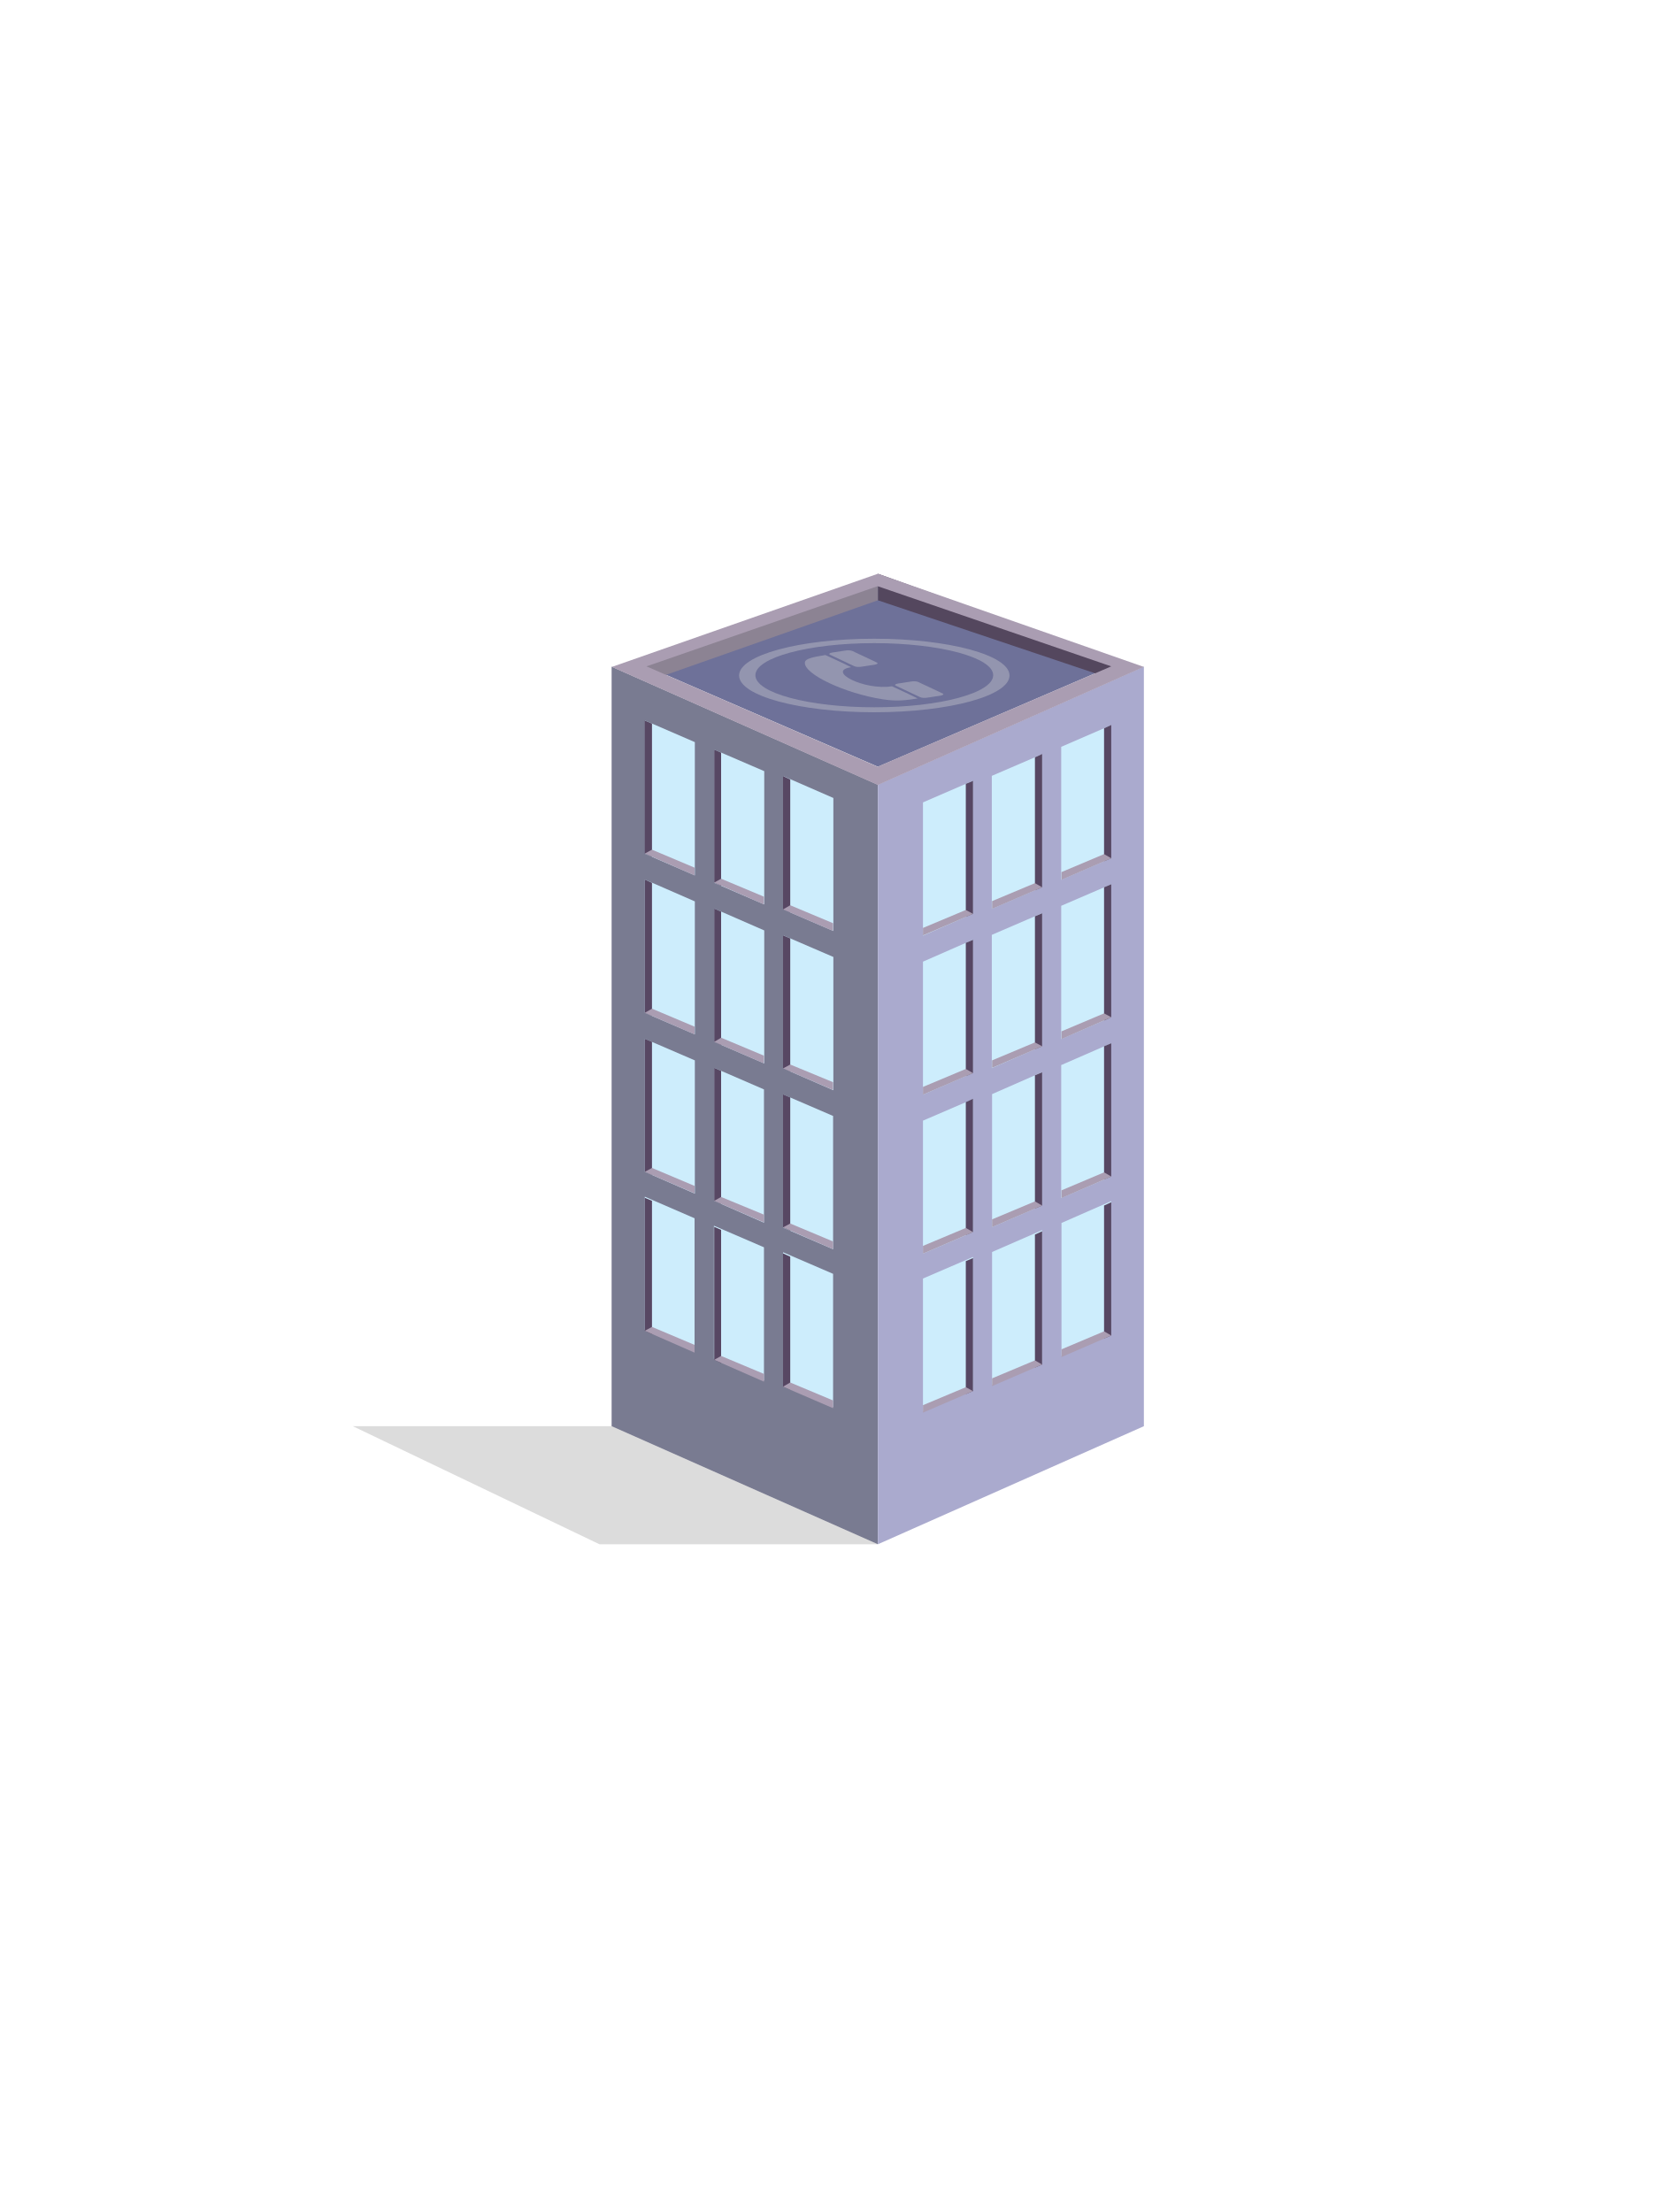
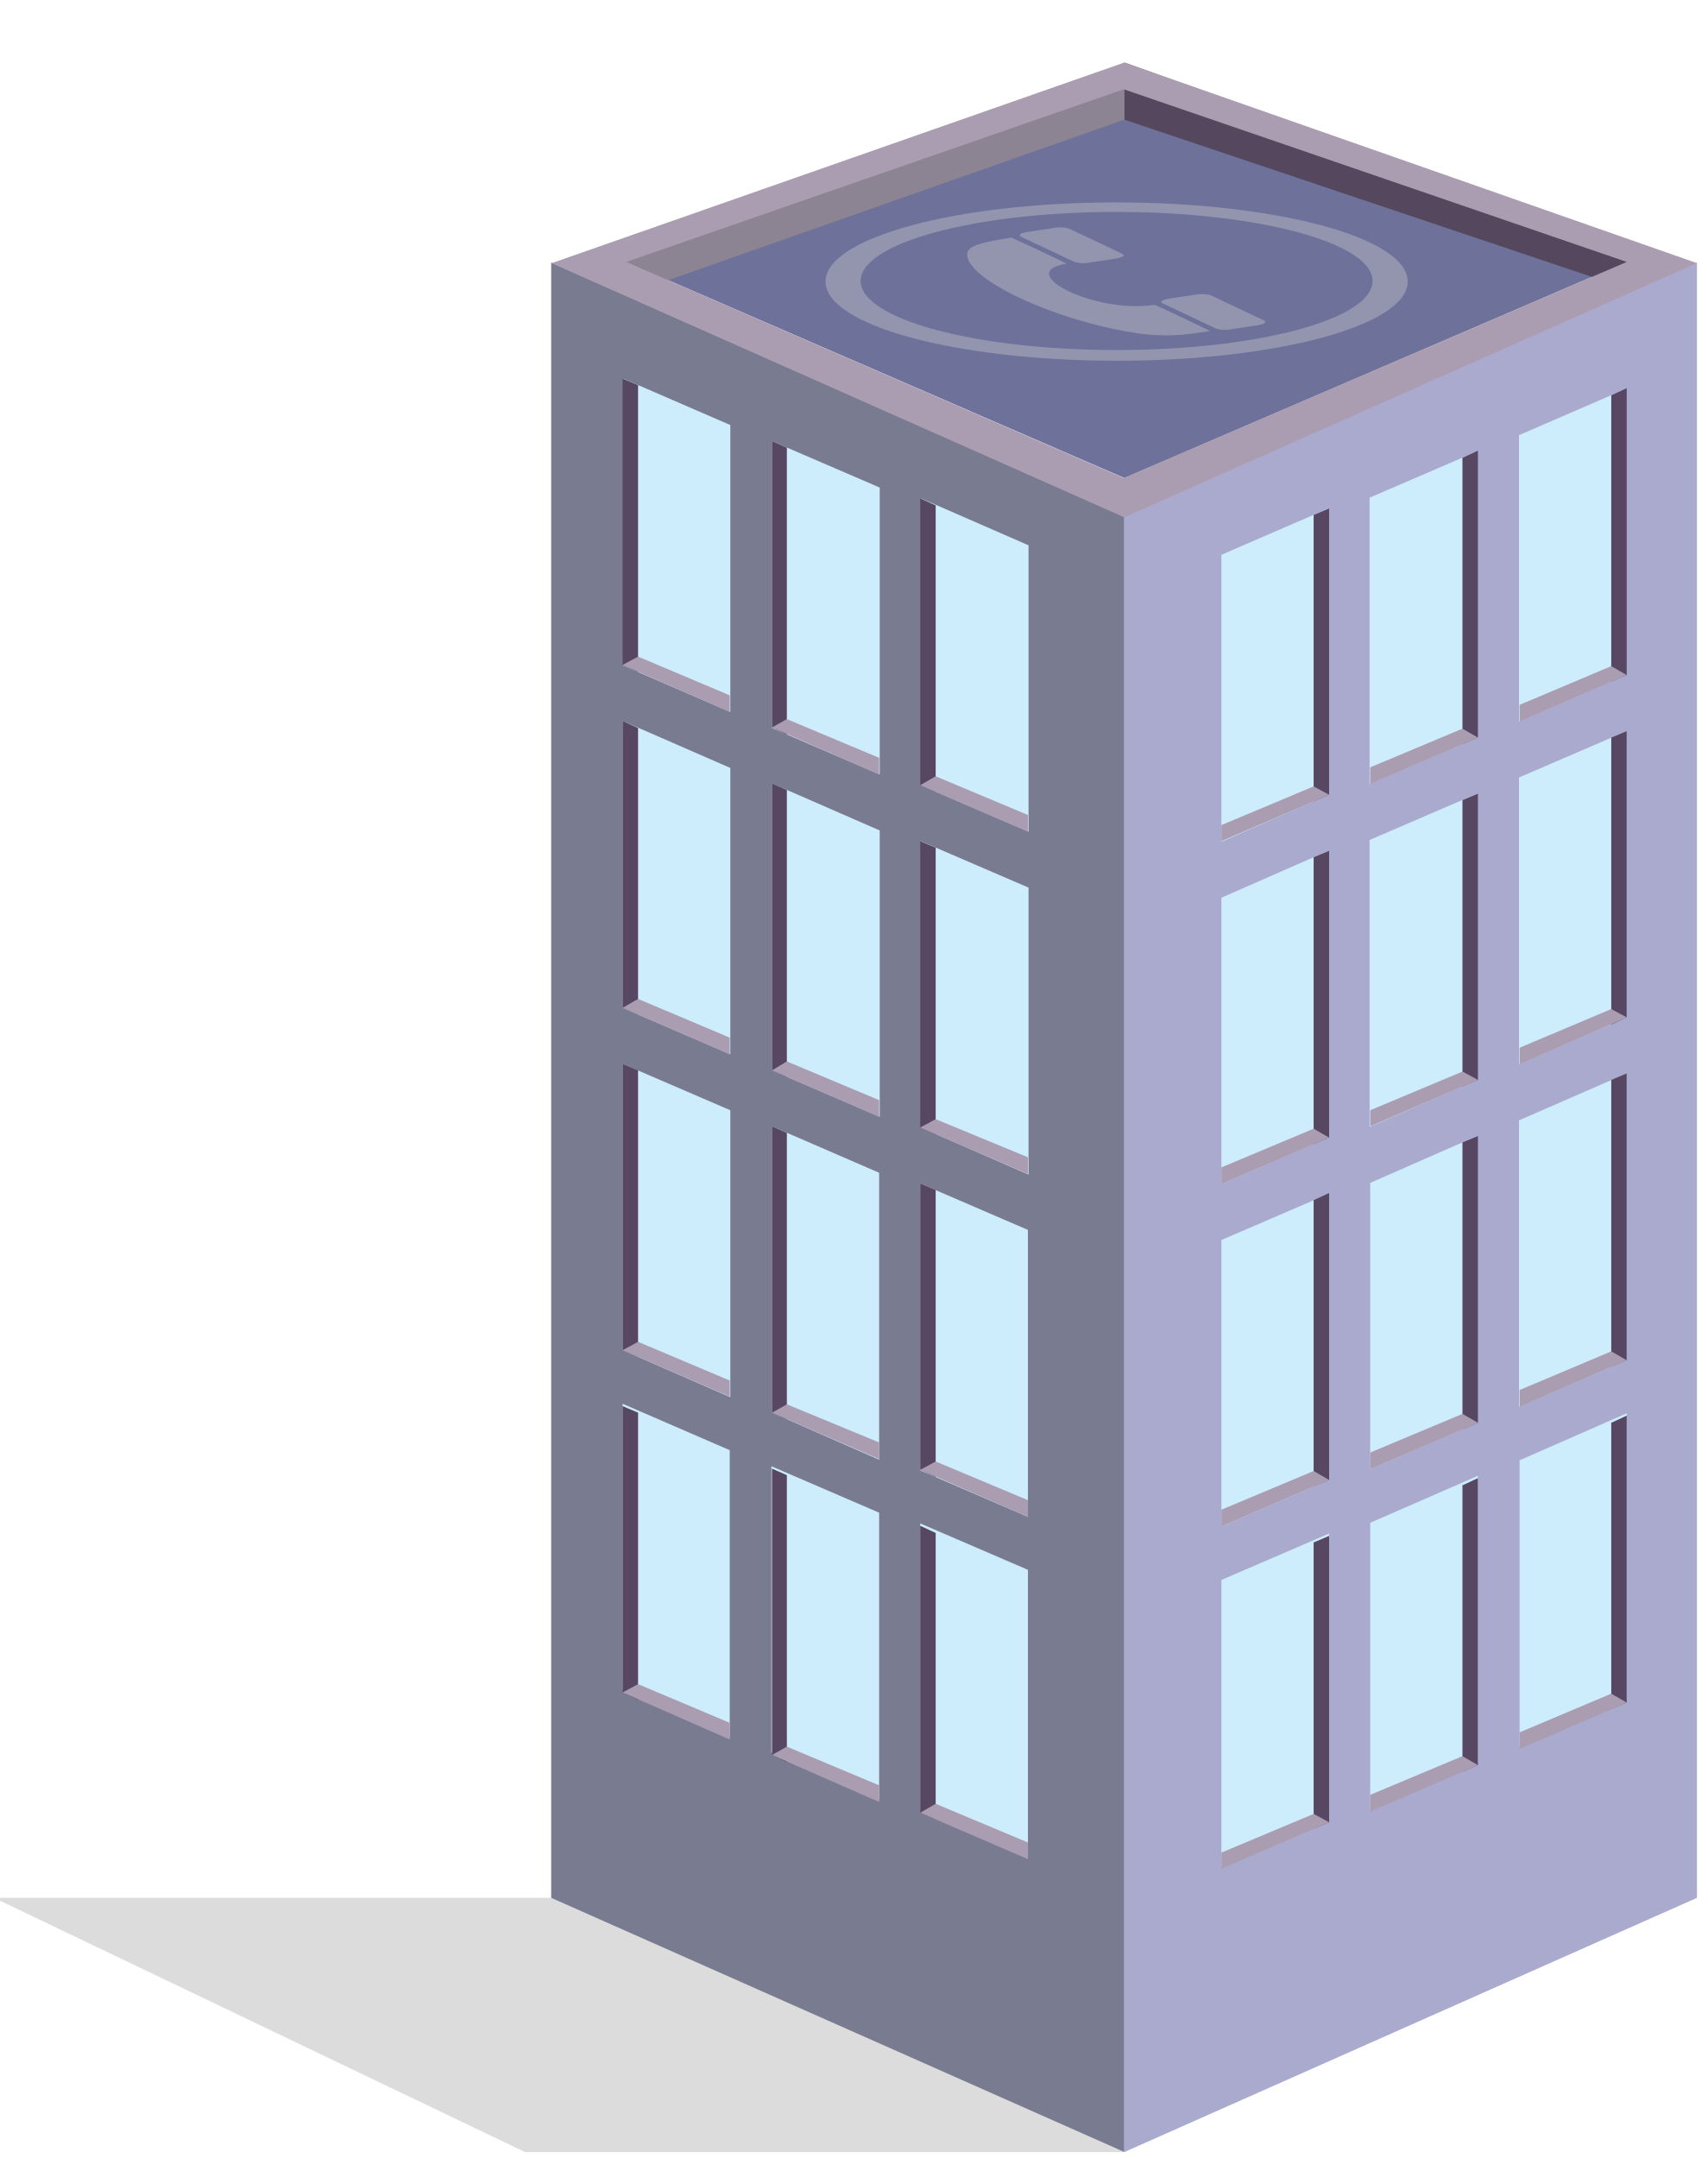
- <svg xmlns="http://www.w3.org/2000/svg" version="1.1" id="Layer_1" x="0px" y="0px" viewBox="0 0 600 800" style="enable-background:new 0 0 600 800;" xml:space="preserve">
+ <svg xmlns="http://www.w3.org/2000/svg" version="1.1" id="Layer_1" x="0px" y="0px" viewBox="0 0 286.9 362.5" style="enable-background:new 0 0 286.9 362.5;" xml:space="preserve">
  <style type="text/css">
	.st0{fill:#797B91;}
	.st1{fill:#AAAACE;}
	.st2{fill:#6E7199;}
	.st3{fill:#54475E;}
	.st4{fill:#8C8393;}
	.st5{fill:#AA9DB2;}
	.st6{fill:#CDEDFC;}
	.st7{fill:#574763;}
- 	.st8{opacity:0.14;}
+ 	.st8{opacity:0.14;enable-background:new    ;}
	.st9{opacity:0.37;}
	.st10{fill:#D3D3D3;}
</style>
  <g>
    <g>
      <g>
-         <polygon class="st0" points="317.5,558.5 221.2,515.8 221.2,241.1 317.5,283.8    " />
-         <polygon class="st1" points="317.5,558.5 413.7,515.8 413.7,241.1 317.5,283.8    " />
-         <polygon class="st2" points="401.9,241 317.5,277.3 233.8,241 317.5,212    " />
-         <polygon class="st3" points="317.5,207.5 317.5,217.1 399.3,244.6 407.2,239.8    " />
-         <polygon class="st4" points="317.5,217.1 240.2,244.3 231.3,240.7 317.5,210.7    " />
-         <path class="st5" d="M317.5,207.5l-96.2,33.7l96.2,42.7l96.2-42.7L317.5,207.5z M233.8,241l83.6-29l84.5,29l-84.5,36.3L233.8,241     z" />
+         <polygon class="st0" points="188.9,361.5 92.6,318.8 92.6,44.1 188.9,86.8    " />
+         <polygon class="st1" points="188.9,361.5 285.1,318.8 285.1,44.1 188.9,86.8    " />
+         <polygon class="st2" points="273.3,44 188.9,80.3 105.2,44 188.9,15    " />
+         <polygon class="st3" points="188.9,10.5 188.9,20.1 270.7,47.6 278.6,42.8    " />
+         <polygon class="st4" points="188.9,20.1 111.6,47.3 102.7,43.7 188.9,13.7    " />
+         <path class="st5" d="M188.9,10.5L92.7,44.2l96.2,42.7l96.2-42.7L188.9,10.5z M105.2,44l83.6-29l84.5,29l-84.5,36.3L105.2,44z" />
        <g>
          <g>
-             <polygon class="st6" points="251.3,316.6 233.3,308.8 233.3,260.6 251.3,268.4      " />
-             <polygon class="st7" points="235.8,309.9 233.2,308.7 233.2,260.6 235.8,261.7      " />
-             <polygon class="st5" points="251.2,316.6 251.2,313.8 235.8,307.3 233.2,308.7      " />
+             <polygon class="st6" points="122.7,119.6 104.7,111.8 104.7,63.6 122.7,71.4      " />
+             <polygon class="st7" points="107.2,112.9 104.6,111.7 104.6,63.6 107.2,64.7      " />
+             <polygon class="st5" points="122.6,119.6 122.6,116.8 107.2,110.3 104.6,111.7      " />
          </g>
          <g>
-             <polygon class="st6" points="276.4,327.1 258.3,319.3 258.3,271.1 276.4,278.9      " />
-             <polygon class="st7" points="260.8,320.4 258.3,319.2 258.3,271.1 260.8,272.2      " />
-             <polygon class="st5" points="276.3,327.1 276.3,324.3 260.8,317.8 258.3,319.2      " />
+             <polygon class="st6" points="147.8,130.1 129.7,122.3 129.7,74.1 147.8,81.9      " />
+             <polygon class="st7" points="132.2,123.4 129.7,122.2 129.7,74.1 132.2,75.2      " />
+             <polygon class="st5" points="147.7,130.1 147.7,127.3 132.2,120.8 129.7,122.2      " />
          </g>
          <g>
-             <polygon class="st6" points="301.4,336.7 283.3,328.9 283.3,280.7 301.4,288.6      " />
-             <polygon class="st7" points="285.8,330 283.2,328.9 283.2,280.7 285.8,281.9      " />
-             <polygon class="st5" points="301.3,336.7 301.3,333.9 285.8,327.4 283.2,328.9      " />
+             <polygon class="st6" points="172.8,139.7 154.7,131.9 154.7,83.7 172.8,91.6      " />
+             <polygon class="st7" points="157.2,133 154.6,131.9 154.6,83.7 157.2,84.9      " />
+             <polygon class="st5" points="172.7,139.7 172.7,136.9 157.2,130.4 154.6,131.9      " />
          </g>
        </g>
        <g>
          <g>
-             <polygon class="st6" points="251.3,374.1 233.2,366.3 233.2,318.1 251.3,326      " />
-             <polygon class="st7" points="235.8,367.4 233.2,366.3 233.2,318.1 235.8,319.3      " />
-             <polygon class="st5" points="251.2,374.1 251.2,371.3 235.8,364.8 233.2,366.3      " />
+             <polygon class="st6" points="122.7,177.1 104.6,169.3 104.6,121.1 122.7,129      " />
+             <polygon class="st7" points="107.2,170.4 104.6,169.3 104.6,121.1 107.2,122.3      " />
+             <polygon class="st5" points="122.6,177.1 122.6,174.3 107.2,167.8 104.6,169.3      " />
          </g>
          <g>
-             <polygon class="st6" points="276.4,384.6 258.3,376.8 258.3,328.6 276.4,336.5      " />
-             <polygon class="st7" points="260.8,377.9 258.3,376.8 258.3,328.6 260.8,329.7      " />
-             <polygon class="st5" points="276.3,384.6 276.3,381.8 260.8,375.3 258.3,376.8      " />
+             <polygon class="st6" points="147.8,187.6 129.7,179.8 129.7,131.6 147.8,139.5      " />
+             <polygon class="st7" points="132.2,180.9 129.7,179.8 129.7,131.6 132.2,132.7      " />
+             <polygon class="st5" points="147.7,187.6 147.7,184.8 132.2,178.3 129.7,179.8      " />
          </g>
          <g>
-             <polygon class="st6" points="301.4,394.3 283.3,386.4 283.3,338.3 301.4,346.1      " />
-             <polygon class="st7" points="285.8,387.5 283.2,386.4 283.2,338.3 285.8,339.4      " />
-             <polygon class="st5" points="301.3,394.2 301.3,391.4 285.8,385 283.2,386.4      " />
+             <polygon class="st6" points="172.8,197.3 154.7,189.4 154.7,141.3 172.8,149.1      " />
+             <polygon class="st7" points="157.2,190.5 154.6,189.4 154.6,141.3 157.2,142.4      " />
+             <polygon class="st5" points="172.7,197.2 172.7,194.4 157.2,188 154.6,189.4      " />
          </g>
        </g>
        <g>
          <g>
-             <polygon class="st6" points="251.2,488.8 233.2,480.9 233.2,432.8 251.2,440.6      " />
-             <polygon class="st7" points="235.8,482.5 233.2,481.3 233.2,433.2 235.8,434.3      " />
-             <polygon class="st5" points="251.2,489.2 251.2,486.4 235.8,479.9 233.2,481.3      " />
+             <polygon class="st6" points="122.6,291.8 104.6,283.9 104.6,235.8 122.6,243.6      " />
+             <polygon class="st7" points="107.2,285.5 104.6,284.3 104.6,236.2 107.2,237.3      " />
+             <polygon class="st5" points="122.6,292.2 122.6,289.4 107.2,282.9 104.6,284.3      " />
          </g>
          <g>
-             <polygon class="st6" points="276.3,499.3 258.2,491.4 258.2,443.3 276.3,451.1      " />
-             <polygon class="st7" points="260.8,493 258.3,491.8 258.3,443.7 260.8,444.8      " />
-             <polygon class="st5" points="276.3,499.7 276.3,496.9 260.8,490.4 258.3,491.8      " />
+             <polygon class="st6" points="147.7,302.3 129.6,294.4 129.6,246.3 147.7,254.1      " />
+             <polygon class="st7" points="132.2,296 129.7,294.8 129.7,246.7 132.2,247.8      " />
+             <polygon class="st5" points="147.7,302.7 147.7,299.9 132.2,293.4 129.7,294.8      " />
          </g>
          <g>
-             <polygon class="st6" points="301.3,508.9 283.2,501.1 283.2,452.9 301.3,460.7      " />
-             <polygon class="st7" points="285.8,502.6 283.2,501.5 283.2,453.3 285.8,454.5      " />
-             <polygon class="st5" points="301.3,509.3 301.3,506.5 285.8,500 283.2,501.5      " />
+             <polygon class="st6" points="172.7,311.9 154.6,304.1 154.6,255.9 172.7,263.7      " />
+             <polygon class="st7" points="157.2,305.6 154.6,304.5 154.6,256.3 157.2,257.5      " />
+             <polygon class="st5" points="172.7,312.3 172.7,309.5 157.2,303 154.6,304.5      " />
          </g>
        </g>
        <g>
          <g>
-             <polygon class="st6" points="251.3,431.7 233.2,423.8 233.2,375.7 251.3,383.5      " />
-             <polygon class="st7" points="235.8,424.9 233.2,423.8 233.2,375.7 235.8,376.8      " />
-             <polygon class="st5" points="251.2,431.6 251.2,428.9 235.8,422.4 233.2,423.8      " />
+             <polygon class="st6" points="122.7,234.7 104.6,226.8 104.6,178.7 122.7,186.5      " />
+             <polygon class="st7" points="107.2,227.9 104.6,226.8 104.6,178.7 107.2,179.8      " />
+             <polygon class="st5" points="122.6,234.6 122.6,231.9 107.2,225.4 104.6,226.8      " />
          </g>
          <g>
-             <polygon class="st6" points="276.3,442.2 258.3,434.3 258.3,386.2 276.3,394      " />
-             <polygon class="st7" points="260.8,435.4 258.3,434.3 258.3,386.2 260.8,387.3      " />
-             <polygon class="st5" points="276.3,442.1 276.3,439.3 260.8,432.9 258.3,434.3      " />
+             <polygon class="st6" points="147.7,245.2 129.7,237.3 129.7,189.2 147.7,197      " />
+             <polygon class="st7" points="132.2,238.4 129.7,237.3 129.7,189.2 132.2,190.3      " />
+             <polygon class="st5" points="147.7,245.1 147.7,242.3 132.2,235.9 129.7,237.3      " />
          </g>
          <g>
-             <polygon class="st6" points="301.3,451.8 283.2,444 283.2,395.8 301.3,403.6      " />
-             <polygon class="st7" points="285.8,445.1 283.2,443.9 283.2,395.8 285.8,396.9      " />
-             <polygon class="st5" points="301.3,451.8 301.3,449 285.8,442.5 283.2,443.9      " />
+             <polygon class="st6" points="172.7,254.8 154.6,247 154.6,198.8 172.7,206.6      " />
+             <polygon class="st7" points="157.2,248.1 154.6,246.9 154.6,198.8 157.2,199.9      " />
+             <polygon class="st5" points="172.7,254.8 172.7,252 157.2,245.5 154.6,246.9      " />
          </g>
        </g>
        <g>
          <g>
-             <polygon class="st6" points="383.8,318.2 401.8,310.4 401.8,262.3 383.8,270.1      " />
-             <polygon class="st7" points="399.3,311.5 401.9,310.4 401.9,262.2 399.3,263.4      " />
-             <polygon class="st5" points="383.9,318.2 383.9,315.4 399.3,308.9 401.9,310.4      " />
+             <polygon class="st6" points="255.2,121.2 273.2,113.4 273.2,65.3 255.2,73.1      " />
+             <polygon class="st7" points="270.7,114.5 273.3,113.4 273.3,65.2 270.7,66.4      " />
+             <polygon class="st5" points="255.3,121.2 255.3,118.4 270.7,111.9 273.3,113.4      " />
          </g>
          <g>
-             <polygon class="st6" points="358.7,328.7 376.8,320.9 376.8,272.8 358.7,280.6      " />
-             <polygon class="st7" points="374.3,322 376.9,320.9 376.9,272.7 374.3,273.9      " />
-             <polygon class="st5" points="358.8,328.7 358.8,325.9 374.3,319.4 376.9,320.9      " />
+             <polygon class="st6" points="230.1,131.7 248.2,123.9 248.2,75.8 230.1,83.6      " />
+             <polygon class="st7" points="245.7,125 248.3,123.9 248.3,75.7 245.7,76.9      " />
+             <polygon class="st5" points="230.2,131.7 230.2,128.9 245.7,122.4 248.3,123.9      " />
          </g>
          <g>
-             <polygon class="st6" points="333.8,338.4 351.8,330.5 351.8,282.4 333.8,290.2      " />
-             <polygon class="st7" points="349.3,331.6 351.9,330.5 351.9,282.4 349.3,283.5      " />
-             <polygon class="st5" points="333.8,338.3 333.8,335.6 349.3,329.1 351.9,330.5      " />
+             <polygon class="st6" points="205.2,141.4 223.2,133.5 223.2,85.4 205.2,93.2      " />
+             <polygon class="st7" points="220.7,134.6 223.3,133.5 223.3,85.4 220.7,86.5      " />
+             <polygon class="st5" points="205.2,141.3 205.2,138.6 220.7,132.1 223.3,133.5      " />
          </g>
        </g>
        <g>
          <g>
-             <polygon class="st6" points="383.8,375.8 401.9,367.9 401.9,319.8 383.8,327.6      " />
-             <polygon class="st7" points="399.3,369.1 401.9,367.9 401.9,319.8 399.3,320.9      " />
-             <polygon class="st5" points="383.9,375.8 383.9,373 399.3,366.5 401.9,367.9      " />
+             <polygon class="st6" points="255.2,178.8 273.3,170.9 273.3,122.8 255.2,130.6      " />
+             <polygon class="st7" points="270.7,172.1 273.3,170.9 273.3,122.8 270.7,123.9      " />
+             <polygon class="st5" points="255.3,178.8 255.3,176 270.7,169.5 273.3,170.9      " />
          </g>
          <g>
-             <polygon class="st6" points="358.7,386.3 376.8,378.4 376.8,330.3 358.7,338.1      " />
-             <polygon class="st7" points="374.3,379.5 376.9,378.4 376.9,330.3 374.3,331.4      " />
-             <polygon class="st5" points="358.8,386.2 358.8,383.5 374.3,377 376.9,378.4      " />
+             <polygon class="st6" points="230.1,189.3 248.2,181.4 248.2,133.3 230.1,141.1      " />
+             <polygon class="st7" points="245.7,182.5 248.3,181.4 248.3,133.3 245.7,134.4      " />
+             <polygon class="st5" points="230.2,189.2 230.2,186.5 245.7,180 248.3,181.4      " />
          </g>
          <g>
-             <polygon class="st6" points="333.8,395.9 351.8,388.1 351.8,339.9 333.8,347.8      " />
-             <polygon class="st7" points="349.3,389.2 351.9,388.1 351.9,339.9 349.3,341      " />
-             <polygon class="st5" points="333.8,395.9 333.8,393.1 349.3,386.6 351.9,388.1      " />
+             <polygon class="st6" points="205.2,198.9 223.2,191.1 223.2,142.9 205.2,150.8      " />
+             <polygon class="st7" points="220.7,192.2 223.3,191.1 223.3,142.9 220.7,144      " />
+             <polygon class="st5" points="205.2,198.9 205.2,196.1 220.7,189.6 223.3,191.1      " />
          </g>
        </g>
        <g>
          <g>
-             <polygon class="st6" points="383.9,490.4 401.9,482.6 401.9,434.4 383.9,442.3      " />
-             <polygon class="st7" points="399.3,484.1 401.9,483 401.9,434.8 399.3,436      " />
-             <polygon class="st5" points="383.9,490.8 383.9,488 399.3,481.5 401.9,483      " />
+             <polygon class="st6" points="255.3,293.4 273.3,285.6 273.3,237.4 255.3,245.3      " />
+             <polygon class="st7" points="270.7,287.1 273.3,286 273.3,237.8 270.7,239      " />
+             <polygon class="st5" points="255.3,293.8 255.3,291 270.7,284.5 273.3,286      " />
          </g>
          <g>
-             <polygon class="st6" points="358.8,500.9 376.9,493.1 376.9,444.9 358.8,452.8      " />
-             <polygon class="st7" points="374.3,494.6 376.9,493.5 376.9,445.3 374.3,446.5      " />
-             <polygon class="st5" points="358.8,501.3 358.8,498.5 374.3,492 376.9,493.5      " />
+             <polygon class="st6" points="230.2,303.9 248.3,296.1 248.3,247.9 230.2,255.8      " />
+             <polygon class="st7" points="245.7,297.6 248.3,296.5 248.3,248.3 245.7,249.5      " />
+             <polygon class="st5" points="230.2,304.3 230.2,301.5 245.7,295 248.3,296.5      " />
          </g>
          <g>
-             <polygon class="st6" points="333.8,510.5 351.9,502.7 351.9,454.6 333.8,462.4      " />
-             <polygon class="st7" points="349.3,504.2 351.9,503.1 351.9,455 349.3,456.1      " />
-             <polygon class="st5" points="333.8,510.9 333.8,508.2 349.3,501.7 351.9,503.1      " />
+             <polygon class="st6" points="205.2,313.5 223.3,305.7 223.3,257.6 205.2,265.4      " />
+             <polygon class="st7" points="220.7,307.2 223.3,306.1 223.3,258 220.7,259.1      " />
+             <polygon class="st5" points="205.2,313.9 205.2,311.2 220.7,304.7 223.3,306.1      " />
          </g>
        </g>
        <g>
          <g>
-             <polygon class="st6" points="383.8,433.3 401.9,425.5 401.9,377.3 383.8,385.2      " />
-             <polygon class="st7" points="399.3,426.6 401.9,425.5 401.9,377.3 399.3,378.4      " />
-             <polygon class="st5" points="383.9,433.3 383.9,430.5 399.3,424 401.9,425.5      " />
+             <polygon class="st6" points="255.2,236.3 273.3,228.5 273.3,180.3 255.2,188.2      " />
+             <polygon class="st7" points="270.7,229.6 273.3,228.5 273.3,180.3 270.7,181.4      " />
+             <polygon class="st5" points="255.3,236.3 255.3,233.5 270.7,227 273.3,228.5      " />
          </g>
          <g>
-             <polygon class="st6" points="358.8,443.8 376.8,436 376.8,387.8 358.8,395.7      " />
-             <polygon class="st7" points="374.3,437.1 376.9,436 376.9,387.8 374.3,388.9      " />
-             <polygon class="st5" points="358.8,443.8 358.8,441 374.3,434.5 376.9,436      " />
+             <polygon class="st6" points="230.2,246.8 248.2,239 248.2,190.8 230.2,198.7      " />
+             <polygon class="st7" points="245.7,240.1 248.3,239 248.3,190.8 245.7,191.9      " />
+             <polygon class="st5" points="230.2,246.8 230.2,244 245.7,237.5 248.3,239      " />
          </g>
          <g>
-             <polygon class="st6" points="333.8,453.4 351.9,445.6 351.9,397.5 333.8,405.3      " />
-             <polygon class="st7" points="349.3,446.7 351.9,445.6 351.9,397.4 349.3,398.6      " />
-             <polygon class="st5" points="333.8,453.4 333.8,450.6 349.3,444.1 351.9,445.6      " />
+             <polygon class="st6" points="205.2,256.4 223.3,248.6 223.3,200.5 205.2,208.3      " />
+             <polygon class="st7" points="220.7,249.7 223.3,248.6 223.3,200.4 220.7,201.6      " />
+             <polygon class="st5" points="205.2,256.4 205.2,253.6 220.7,247.1 223.3,248.6      " />
          </g>
        </g>
      </g>
-       <polygon class="st8" points="221.2,515.8 127.6,515.8 216.8,558.5 317.5,558.5   " />
+       <polygon class="st8" points="92.6,318.8 -1,318.8 88.2,361.5 188.9,361.5   " />
    </g>
    <g id="Layer_x0020_1" class="st9">
      <g id="_152222920">
-         <path id="_152222248" class="st10" d="M307.8,241.3c-9.1,1.4,4.8,8.5,14.8,6.9c1.8,0.8,7.5,3.5,9.3,4.4     c-4.2,0.7-7.8,1.1-12.7,0.3c-13.6-2.1-28.5-9.1-28.1-13.3c0.1-1.5,3.3-2,7.4-2.7C300.3,237.7,306.1,240.4,307.8,241.3     L307.8,241.3z" />
-         <path id="_150519168" class="st10" d="M311.7,241.1c-1,0.2-2.3,0.1-2.8-0.2l-8.7-4.1c-0.6-0.3-0.2-0.6,0.8-0.8l4.6-0.7     c1-0.2,2.3-0.1,2.8,0.2l8.7,4.1c0.6,0.3,0.2,0.6-0.8,0.8L311.7,241.1L311.7,241.1z" />
-         <path id="_226148072" class="st10" d="M335.5,252.3c-1,0.2-2.3,0.1-2.8-0.2L324,248c-0.6-0.3-0.2-0.6,0.8-0.8l4.6-0.7     c1-0.2,2.3-0.1,2.8,0.2l8.7,4.1c0.6,0.3,0.2,0.6-0.8,0.8L335.5,252.3L335.5,252.3z" />
+         <path id="_152222248" class="st10" d="M179.2,44.3c-9.1,1.4,4.8,8.5,14.8,6.9c1.8,0.8,7.5,3.5,9.3,4.4c-4.2,0.7-7.8,1.1-12.7,0.3     c-13.6-2.1-28.5-9.1-28.1-13.3c0.1-1.5,3.3-2,7.4-2.7C171.7,40.7,177.5,43.4,179.2,44.3L179.2,44.3z" />
+         <path id="_150519168" class="st10" d="M183.1,44.1c-1,0.2-2.3,0.1-2.8-0.2l-8.7-4.1c-0.6-0.3-0.2-0.6,0.8-0.8l4.6-0.7     c1-0.2,2.3-0.1,2.8,0.2l8.7,4.1c0.6,0.3,0.2,0.6-0.8,0.8L183.1,44.1L183.1,44.1z" />
+         <path id="_226148072" class="st10" d="M206.9,55.3c-1,0.2-2.3,0.1-2.8-0.2l-8.7-4.1c-0.6-0.3-0.2-0.6,0.8-0.8l4.6-0.7     c1-0.2,2.3-0.1,2.8,0.2l8.7,4.1c0.6,0.3,0.2,0.6-0.8,0.8L206.9,55.3L206.9,55.3z" />
      </g>
-       <path class="st10" d="M316.2,231L316.2,231L316.2,231c13.5,0,25.7,1.5,34.6,3.9c8.8,2.4,14.3,5.7,14.3,9.4h0v0v0h0    c0,3.7-5.5,7-14.3,9.4c-8.8,2.4-21.1,3.9-34.6,3.9v0h0h0v0c-13.5,0-25.7-1.5-34.6-3.9c-8.8-2.4-14.3-5.7-14.3-9.4h0v0v0h0    c0-3.7,5.5-7,14.3-9.4C290.4,232.5,302.6,231,316.2,231L316.2,231L316.2,231L316.2,231z M316.2,232.6L316.2,232.6L316.2,232.6    L316.2,232.6L316.2,232.6c-11.9,0-22.6,1.3-30.4,3.4c-7.8,2.1-12.6,5-12.6,8.2h0v0v0h0c0,3.2,4.8,6.1,12.6,8.2    c7.8,2.1,18.6,3.4,30.4,3.4v0h0h0v0c11.9,0,22.6-1.3,30.4-3.4c7.8-2.1,12.6-5,12.6-8.2h0v0v0h0c0-3.2-4.8-6.1-12.6-8.2    C338.8,233.9,328,232.6,316.2,232.6L316.2,232.6z" />
+       <path class="st10" d="M187.6,34L187.6,34L187.6,34c13.5,0,25.7,1.5,34.6,3.9c8.8,2.4,14.3,5.7,14.3,9.4l0,0l0,0l0,0l0,0    c0,3.7-5.5,7-14.3,9.4s-21.1,3.9-34.6,3.9l0,0l0,0l0,0l0,0c-13.5,0-25.7-1.5-34.6-3.9c-8.8-2.4-14.3-5.7-14.3-9.4l0,0l0,0l0,0l0,0    c0-3.7,5.5-7,14.3-9.4S174,34,187.6,34L187.6,34L187.6,34L187.6,34z M187.6,35.6L187.6,35.6L187.6,35.6L187.6,35.6L187.6,35.6    c-11.9,0-22.6,1.3-30.4,3.4c-7.8,2.1-12.6,5-12.6,8.2l0,0l0,0l0,0l0,0c0,3.2,4.8,6.1,12.6,8.2c7.8,2.1,18.6,3.4,30.4,3.4l0,0l0,0    l0,0l0,0c11.9,0,22.6-1.3,30.4-3.4c7.8-2.1,12.6-5,12.6-8.2l0,0l0,0l0,0l0,0c0-3.2-4.8-6.1-12.6-8.2    C210.2,36.9,199.4,35.6,187.6,35.6L187.6,35.6z" />
    </g>
  </g>
</svg>
